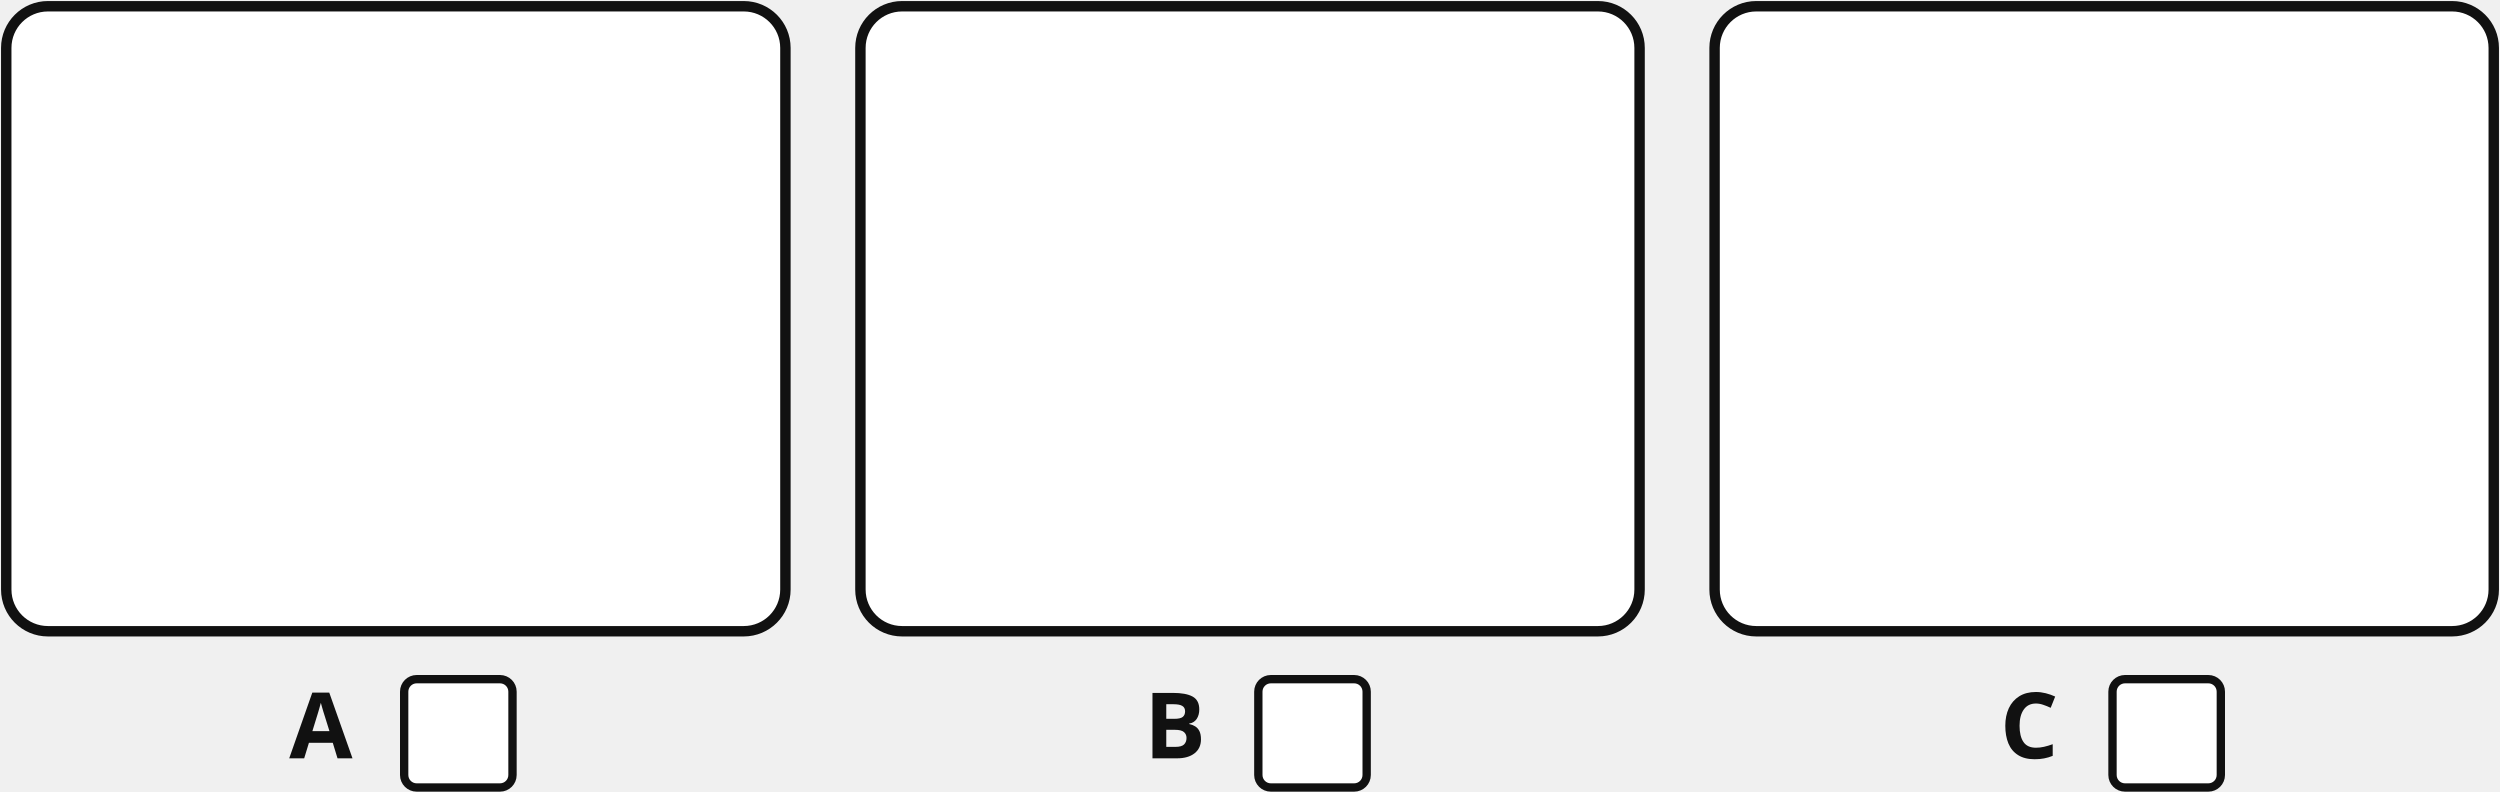
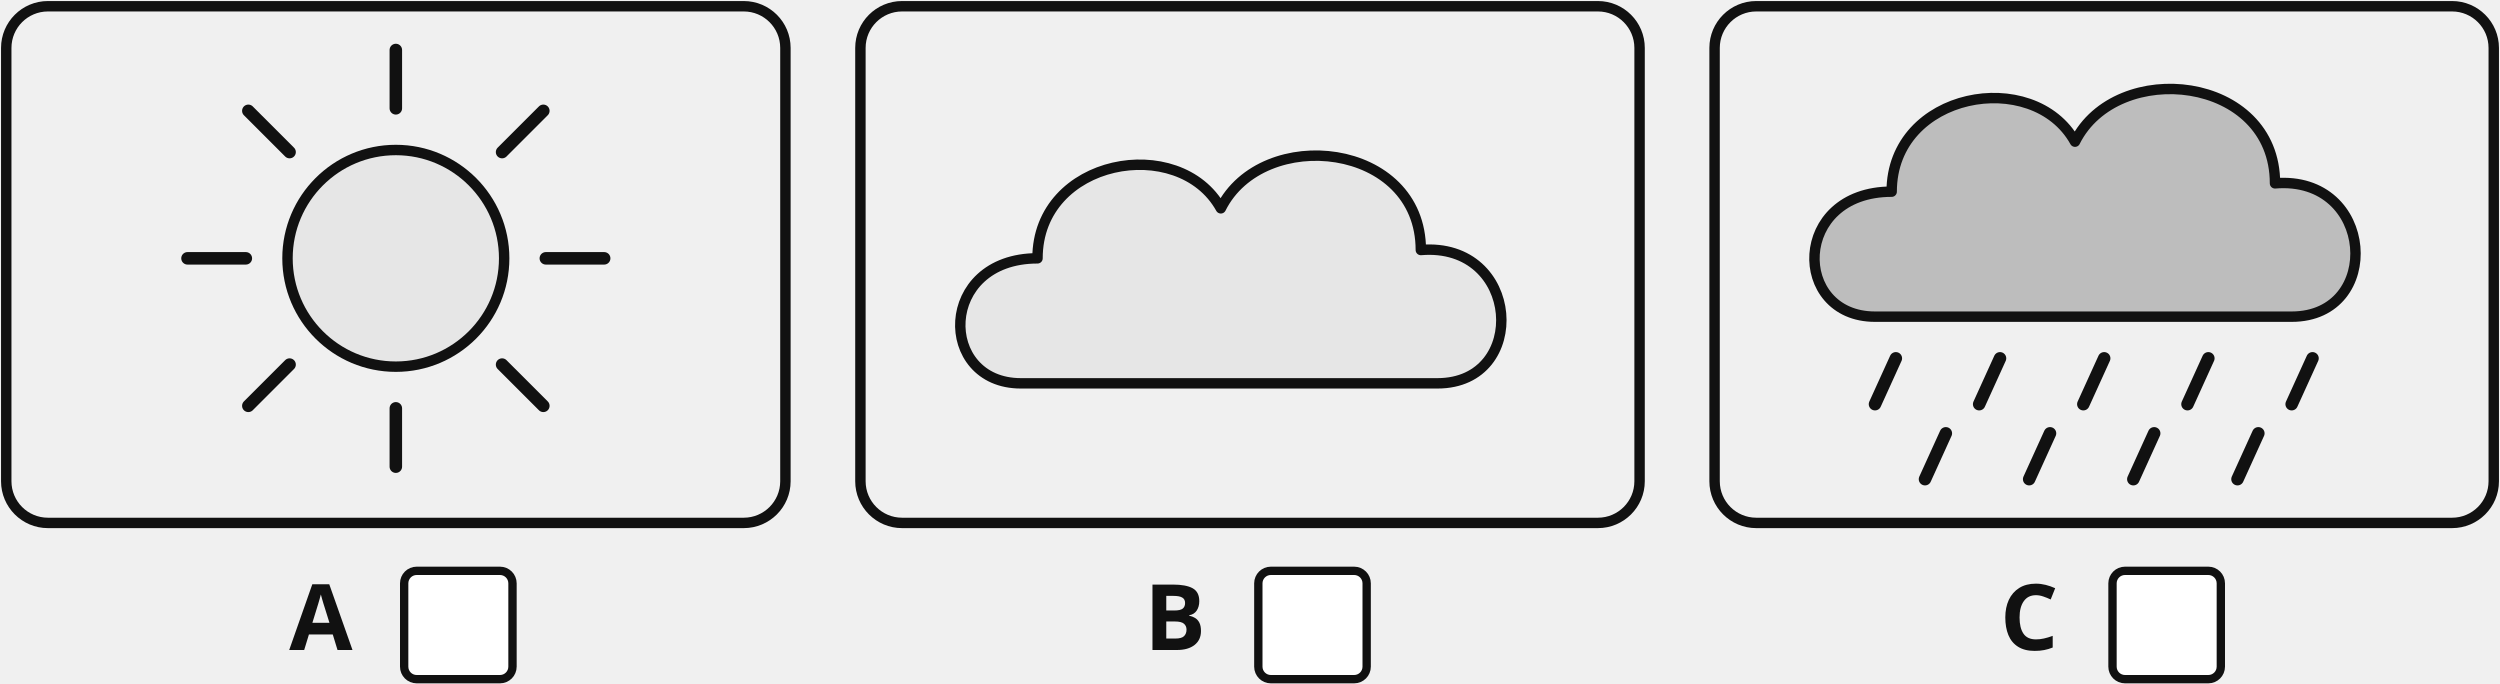
- <svg xmlns="http://www.w3.org/2000/svg" viewBox="0 0 600 190" width="600" height="190">
-   <circle cx="95" cy="75" r="26" fill="#e6e6e6" stroke="#111" stroke-width="2.5" />
-   <line x1="131" y1="75" x2="147" y2="75" stroke="#111" stroke-width="3" stroke-linecap="round" />
-   <line x1="120.5" y1="49.5" x2="131.8" y2="38.2" stroke="#111" stroke-width="3" stroke-linecap="round" />
-   <line x1="95" y1="39" x2="95" y2="23" stroke="#111" stroke-width="3" stroke-linecap="round" />
-   <line x1="69.5" y1="49.5" x2="58.2" y2="38.2" stroke="#111" stroke-width="3" stroke-linecap="round" />
-   <line x1="59" y1="75" x2="43" y2="75" stroke="#111" stroke-width="3" stroke-linecap="round" />
-   <line x1="69.5" y1="100.5" x2="58.2" y2="111.8" stroke="#111" stroke-width="3" stroke-linecap="round" />
-   <line x1="95" y1="111" x2="95" y2="127" stroke="#111" stroke-width="3" stroke-linecap="round" />
-   <line x1="120.5" y1="100.5" x2="131.8" y2="111.8" stroke="#111" stroke-width="3" stroke-linecap="round" />
-   <g transform="translate(205 0)">
+ <svg xmlns="http://www.w3.org/2000/svg" viewBox="0 0 600 164" width="600" height="164">
+   <circle cx="95" cy="62" r="26" fill="#e6e6e6" stroke="#111" stroke-width="2.5" />
+   <line x1="131" y1="62" x2="145" y2="62" stroke="#111" stroke-width="3" stroke-linecap="round" />
+   <line x1="120.5" y1="36.5" x2="130.4" y2="26.6" stroke="#111" stroke-width="3" stroke-linecap="round" />
+   <line x1="95" y1="26" x2="95" y2="12" stroke="#111" stroke-width="3" stroke-linecap="round" />
+   <line x1="69.5" y1="36.5" x2="59.6" y2="26.6" stroke="#111" stroke-width="3" stroke-linecap="round" />
+   <line x1="59" y1="62" x2="45" y2="62" stroke="#111" stroke-width="3" stroke-linecap="round" />
+   <line x1="69.5" y1="87.5" x2="59.6" y2="97.4" stroke="#111" stroke-width="3" stroke-linecap="round" />
+   <line x1="95" y1="98" x2="95" y2="112" stroke="#111" stroke-width="3" stroke-linecap="round" />
+   <line x1="120.5" y1="87.5" x2="130.4" y2="97.4" stroke="#111" stroke-width="3" stroke-linecap="round" />
+   <g transform="translate(205 -8)">
    <path d="M 40 100 C 20 100 20 70 44 70 C 44 46 78 40 88 58 C 98 38 136 42 136 68 C 160 66 162 100 140 100 Z" fill="#e6e6e6" stroke="#111" stroke-width="2.5" stroke-linejoin="round" />
  </g>
-   <g transform="translate(410 -14)">
+   <g transform="translate(410 -24)">
    <path d="M 40 100 C 20 100 20 70 44 70 C 44 46 78 40 88 58 C 98 38 136 42 136 68 C 160 66 162 100 140 100 Z" fill="#bdbdbd" stroke="#111" stroke-width="2.5" stroke-linejoin="round" />
  </g>
-   <line x1="455" y1="100" x2="449" y2="114" stroke="#111" stroke-width="3" stroke-linecap="round" />
-   <line x1="480" y1="100" x2="474" y2="114" stroke="#111" stroke-width="3" stroke-linecap="round" />
-   <line x1="505" y1="100" x2="499" y2="114" stroke="#111" stroke-width="3" stroke-linecap="round" />
-   <line x1="530" y1="100" x2="524" y2="114" stroke="#111" stroke-width="3" stroke-linecap="round" />
-   <line x1="555" y1="100" x2="549" y2="114" stroke="#111" stroke-width="3" stroke-linecap="round" />
-   <line x1="467" y1="120" x2="461" y2="134" stroke="#111" stroke-width="3" stroke-linecap="round" />
-   <line x1="492" y1="120" x2="486" y2="134" stroke="#111" stroke-width="3" stroke-linecap="round" />
-   <line x1="517" y1="120" x2="511" y2="134" stroke="#111" stroke-width="3" stroke-linecap="round" />
-   <line x1="542" y1="120" x2="536" y2="134" stroke="#111" stroke-width="3" stroke-linecap="round" />
-   <rect x="1.5" y="1.5" width="187" height="150" rx="10" fill="#fff" stroke="#111" stroke-width="2.5" />
-   <text x="77" y="182" font-family="Atkinson Hyperlegible, Noto Sans, sans-serif" font-size="22" text-anchor="middle" font-weight="700" fill="#111">A</text>
-   <rect x="97" y="163" width="26" height="26" rx="3" fill="#fff" stroke="#111" stroke-width="2" />
-   <rect x="206.5" y="1.5" width="187" height="150" rx="10" fill="#fff" stroke="#111" stroke-width="2.5" />
-   <text x="282" y="182" font-family="Atkinson Hyperlegible, Noto Sans, sans-serif" font-size="22" text-anchor="middle" font-weight="700" fill="#111">B</text>
-   <rect x="302" y="163" width="26" height="26" rx="3" fill="#fff" stroke="#111" stroke-width="2" />
-   <rect x="411.5" y="1.5" width="187" height="150" rx="10" fill="#fff" stroke="#111" stroke-width="2.5" />
-   <text x="487" y="182" font-family="Atkinson Hyperlegible, Noto Sans, sans-serif" font-size="22" text-anchor="middle" font-weight="700" fill="#111">C</text>
-   <rect x="507" y="163" width="26" height="26" rx="3" fill="#fff" stroke="#111" stroke-width="2" />
+   <line x1="455" y1="86" x2="450" y2="97" stroke="#111" stroke-width="3" stroke-linecap="round" />
+   <line x1="480" y1="86" x2="475" y2="97" stroke="#111" stroke-width="3" stroke-linecap="round" />
+   <line x1="505" y1="86" x2="500" y2="97" stroke="#111" stroke-width="3" stroke-linecap="round" />
+   <line x1="530" y1="86" x2="525" y2="97" stroke="#111" stroke-width="3" stroke-linecap="round" />
+   <line x1="555" y1="86" x2="550" y2="97" stroke="#111" stroke-width="3" stroke-linecap="round" />
+   <line x1="467" y1="104" x2="462" y2="115" stroke="#111" stroke-width="3" stroke-linecap="round" />
+   <line x1="492" y1="104" x2="487" y2="115" stroke="#111" stroke-width="3" stroke-linecap="round" />
+   <line x1="517" y1="104" x2="512" y2="115" stroke="#111" stroke-width="3" stroke-linecap="round" />
+   <line x1="542" y1="104" x2="537" y2="115" stroke="#111" stroke-width="3" stroke-linecap="round" />
+   <rect x="1.5" y="1.5" width="187" height="124" rx="10" fill="none" stroke="#111" stroke-width="2.5" />
+   <text x="77" y="156" font-family="Atkinson Hyperlegible, Noto Sans, sans-serif" font-size="22" text-anchor="middle" font-weight="700" fill="#111">A</text>
+   <rect x="97" y="137" width="26" height="26" rx="3" fill="#fff" stroke="#111" stroke-width="2" />
+   <rect x="206.5" y="1.5" width="187" height="124" rx="10" fill="none" stroke="#111" stroke-width="2.5" />
+   <text x="282" y="156" font-family="Atkinson Hyperlegible, Noto Sans, sans-serif" font-size="22" text-anchor="middle" font-weight="700" fill="#111">B</text>
+   <rect x="302" y="137" width="26" height="26" rx="3" fill="#fff" stroke="#111" stroke-width="2" />
+   <rect x="411.5" y="1.5" width="187" height="124" rx="10" fill="none" stroke="#111" stroke-width="2.5" />
+   <text x="487" y="156" font-family="Atkinson Hyperlegible, Noto Sans, sans-serif" font-size="22" text-anchor="middle" font-weight="700" fill="#111">C</text>
+   <rect x="507" y="137" width="26" height="26" rx="3" fill="#fff" stroke="#111" stroke-width="2" />
</svg>
